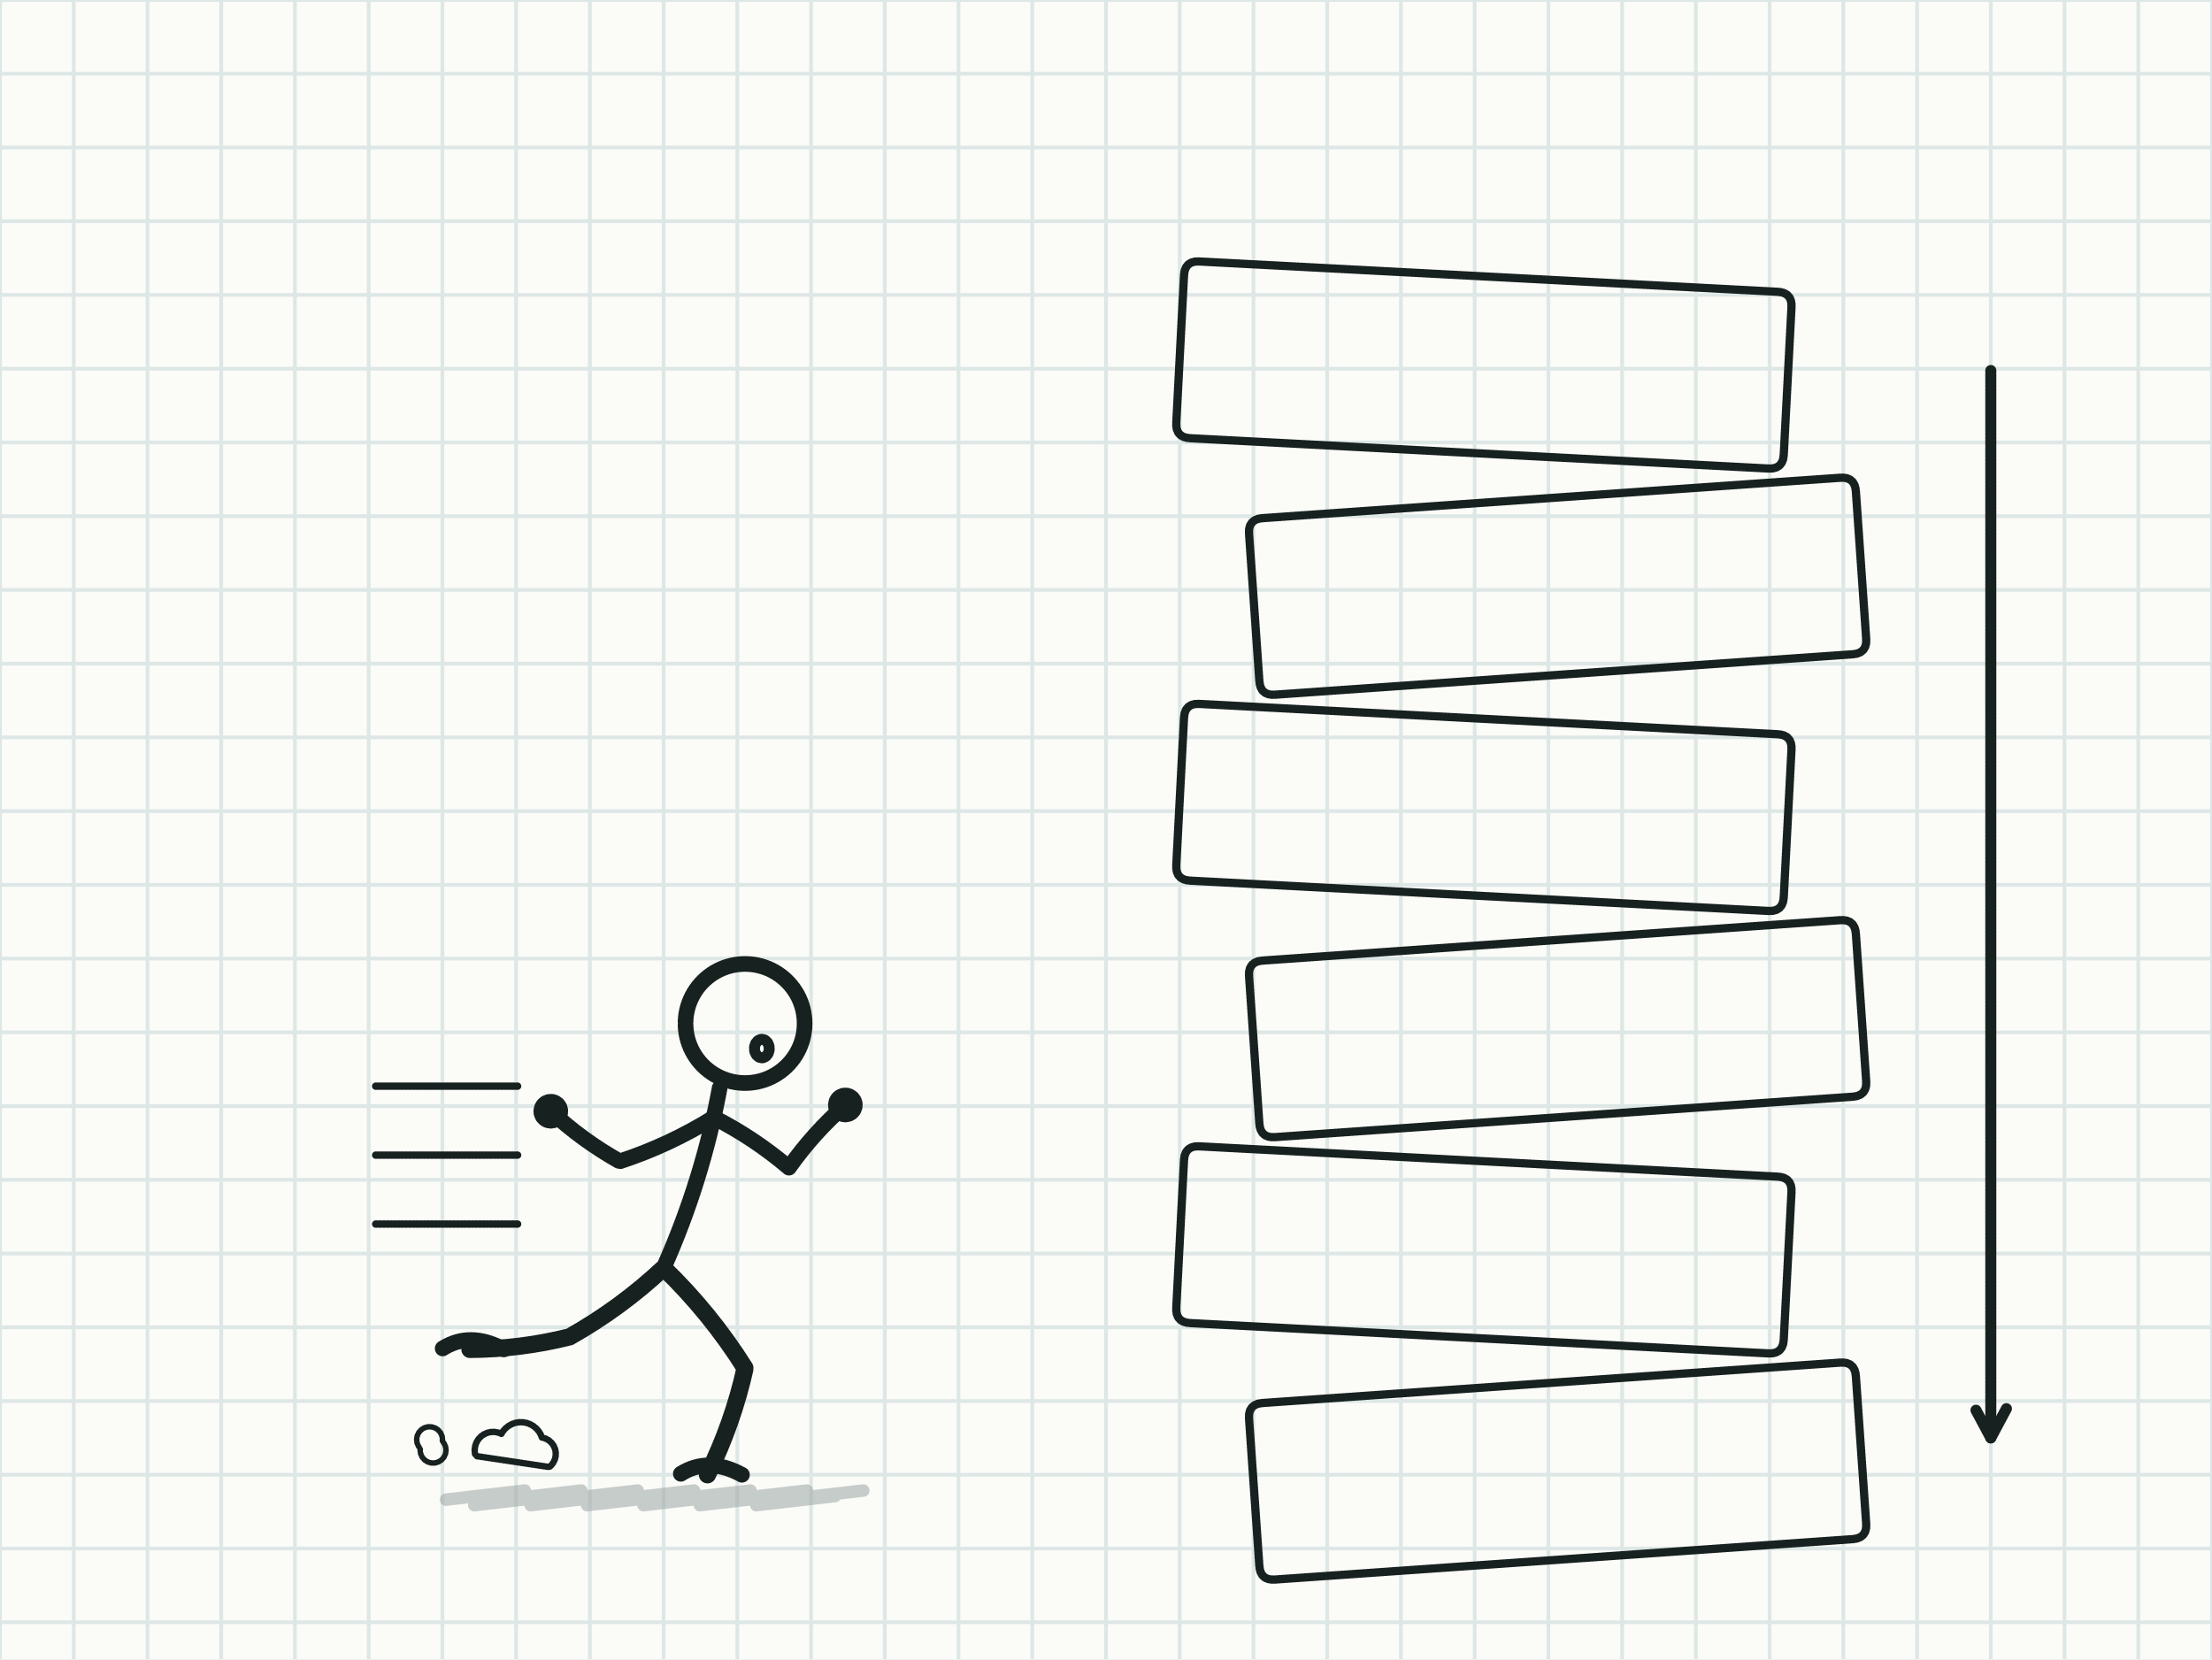
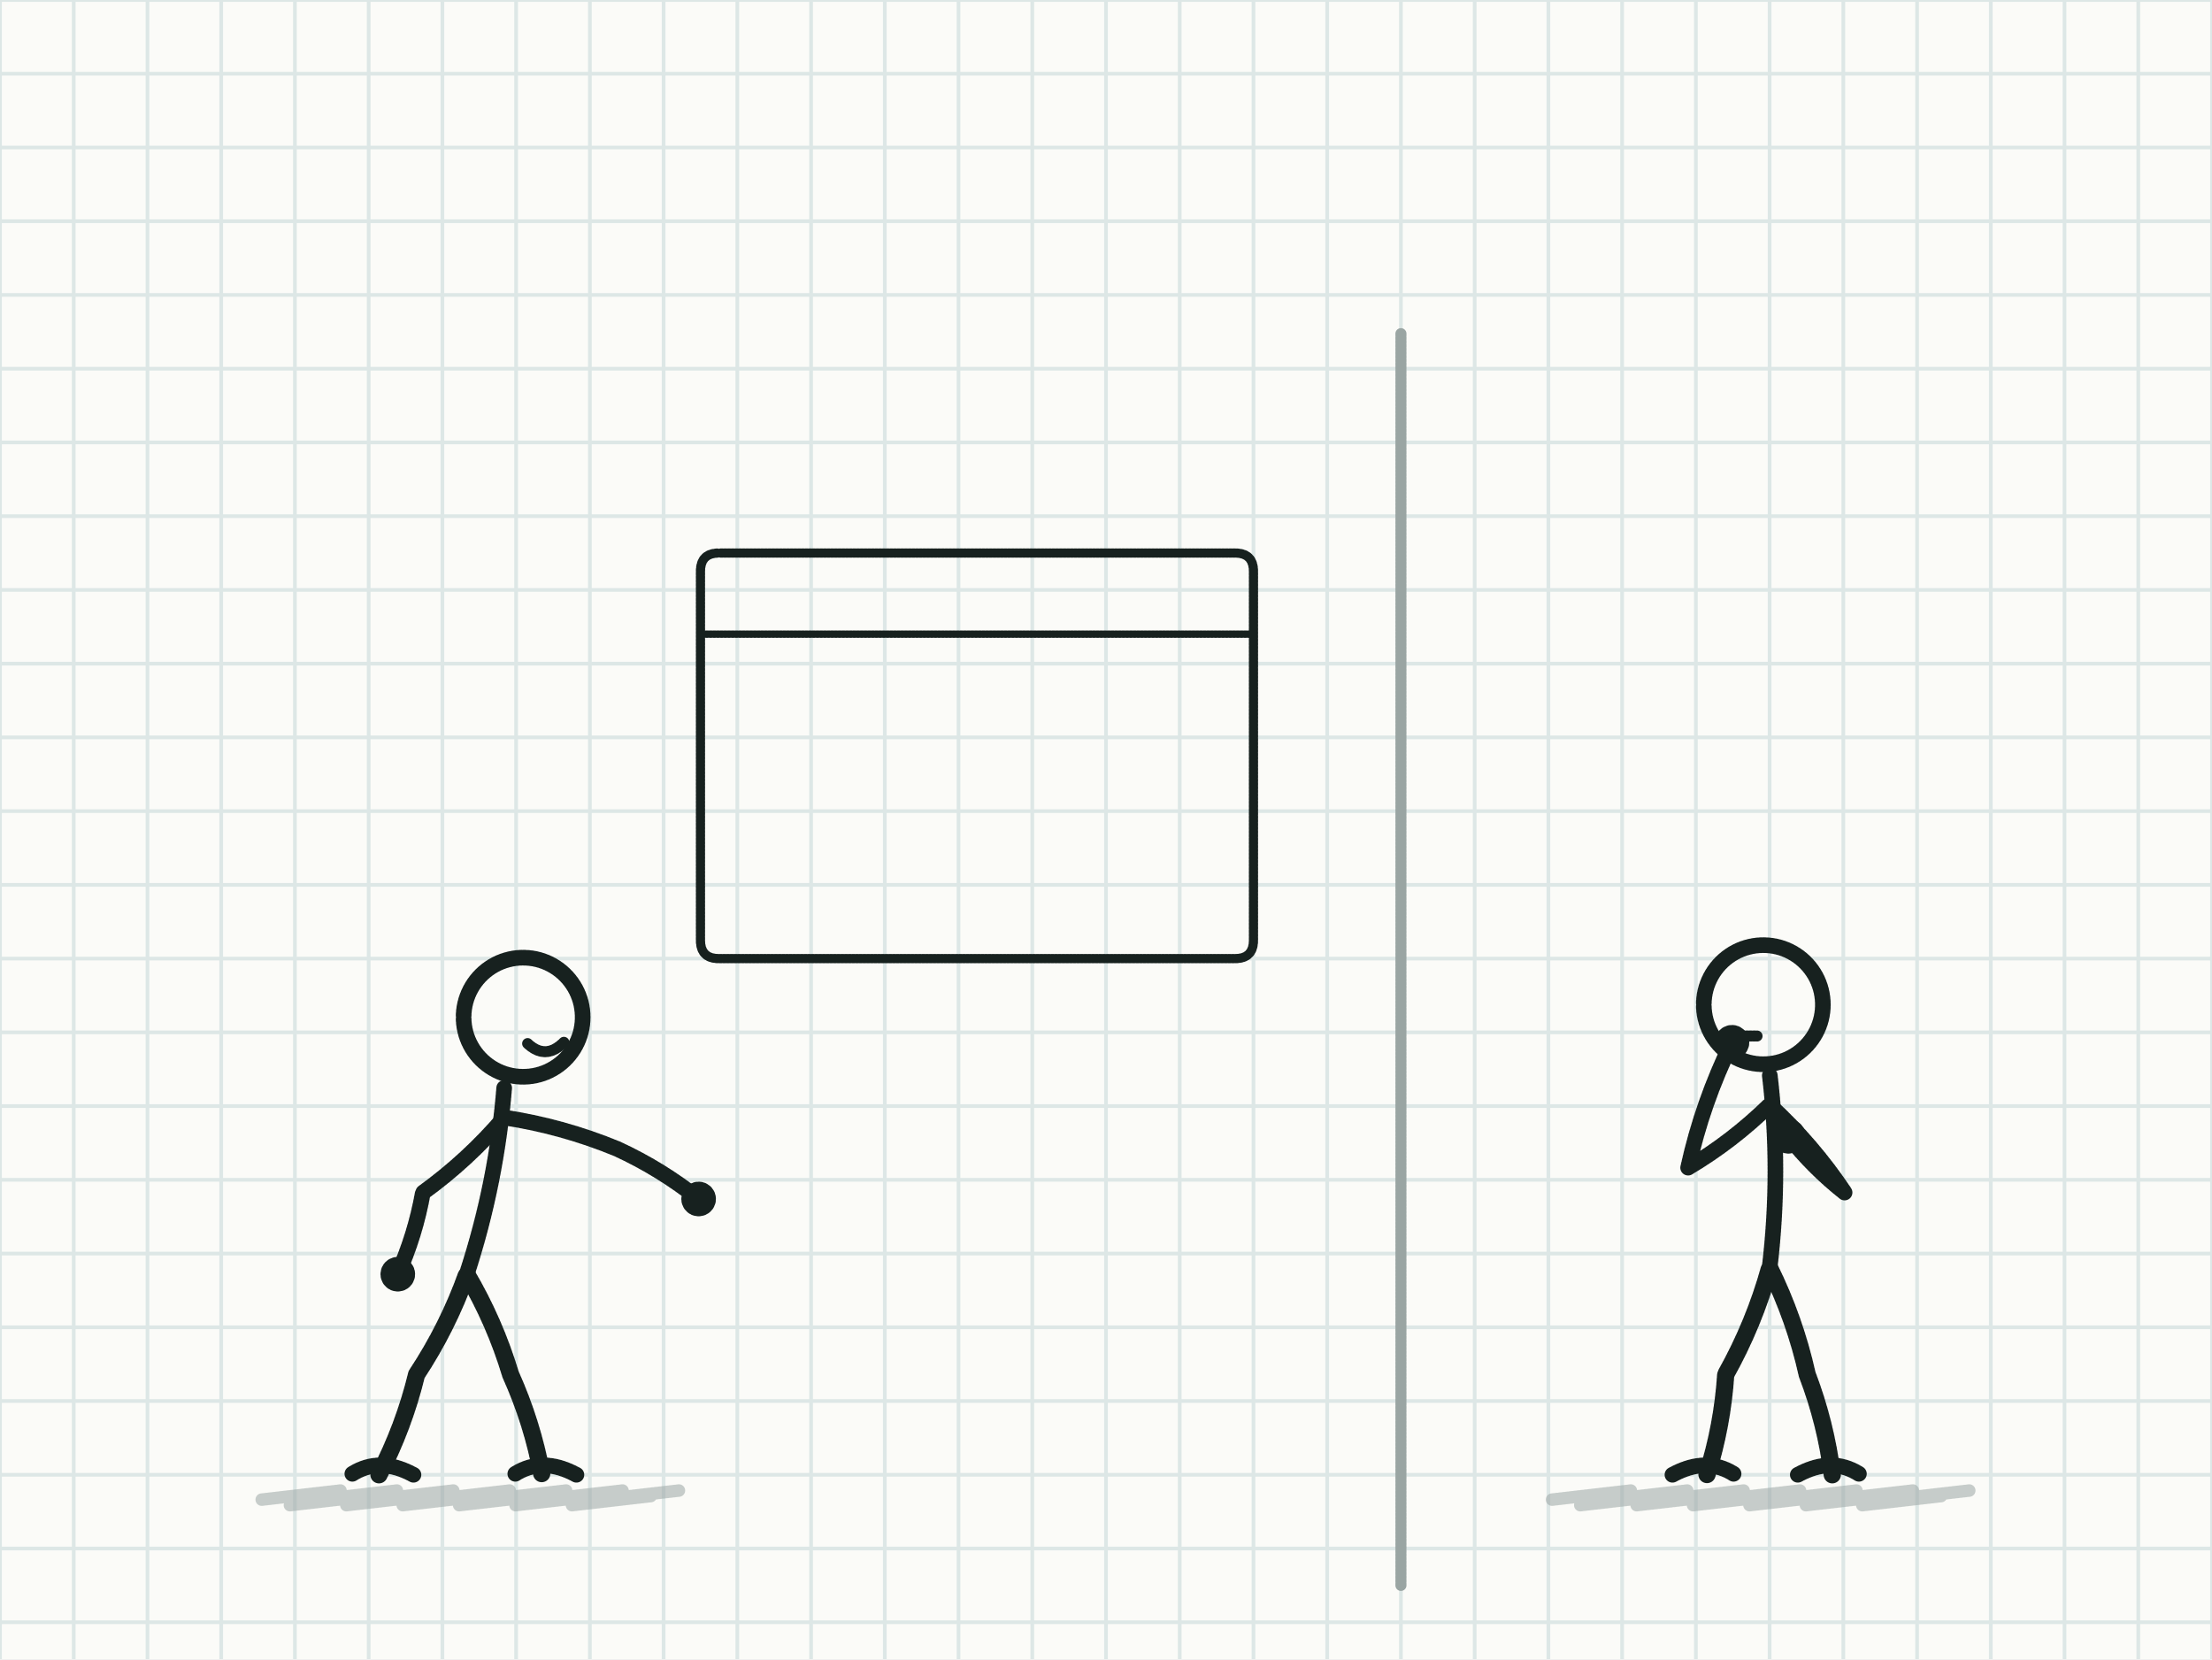
- <svg xmlns="http://www.w3.org/2000/svg" viewBox="0 0 1200 900" class="dood" data-len="4.60" style="--k:0.615">
+ <svg xmlns="http://www.w3.org/2000/svg" viewBox="0 0 1200 900" class="dood" data-len="4.60" style="--k:0.545">
  <style>.l{fill:none;stroke-linecap:round;stroke-linejoin:round;stroke-dasharray:1;stroke-dashoffset:1;animation:dr calc(var(--t,.45s)*var(--k,1)) ease-out forwards;animation-delay:calc(var(--d,0s)*var(--k,1))}.f,.w{opacity:0;animation:fi .35s ease-out forwards;animation-delay:calc(var(--d,0s)*var(--k,1))}@keyframes dr{to{stroke-dashoffset:0}}@keyframes fi{to{opacity:1}}.still .l{animation:none;stroke-dashoffset:0}.still .f,.still .w{animation:none;opacity:1}@media (prefers-reduced-motion:reduce){.l{animation:none;stroke-dashoffset:0}.f,.w{animation:none;opacity:1}}</style>
  <rect width="1200" height="900" fill="#FBFBF8" />
  <g stroke="#DDE7E6" stroke-width="2">
    <path d="M0 0V900" />
    <path d="M40 0V900" />
    <path d="M80 0V900" />
    <path d="M120 0V900" />
    <path d="M160 0V900" />
    <path d="M200 0V900" />
    <path d="M240 0V900" />
    <path d="M280 0V900" />
    <path d="M320 0V900" />
    <path d="M360 0V900" />
    <path d="M400 0V900" />
    <path d="M440 0V900" />
    <path d="M480 0V900" />
    <path d="M520 0V900" />
    <path d="M560 0V900" />
    <path d="M600 0V900" />
    <path d="M640 0V900" />
    <path d="M680 0V900" />
    <path d="M720 0V900" />
    <path d="M760 0V900" />
    <path d="M800 0V900" />
    <path d="M840 0V900" />
    <path d="M880 0V900" />
    <path d="M920 0V900" />
    <path d="M960 0V900" />
    <path d="M1000 0V900" />
    <path d="M1040 0V900" />
    <path d="M1080 0V900" />
    <path d="M1120 0V900" />
    <path d="M1160 0V900" />
    <path d="M1200 0V900" />
    <path d="M0 0H1200" />
    <path d="M0 40H1200" />
    <path d="M0 80H1200" />
    <path d="M0 120H1200" />
    <path d="M0 160H1200" />
    <path d="M0 200H1200" />
    <path d="M0 240H1200" />
    <path d="M0 280H1200" />
    <path d="M0 320H1200" />
    <path d="M0 360H1200" />
    <path d="M0 400H1200" />
    <path d="M0 440H1200" />
    <path d="M0 480H1200" />
    <path d="M0 520H1200" />
    <path d="M0 560H1200" />
    <path d="M0 600H1200" />
    <path d="M0 640H1200" />
    <path d="M0 680H1200" />
    <path d="M0 720H1200" />
    <path d="M0 760H1200" />
    <path d="M0 800H1200" />
    <path d="M0 840H1200" />
    <path d="M0 880H1200" />
  </g>
  <g class="f" style="--d:0s">
-     <path d="M195.5 52 l34 -8 v58 l-34 8 l14 -29z" fill="#E9F3F3" stroke="#17211F" stroke-width="4" stroke-linejoin="round" />
-     <path d="M1004.5 52 l-34 -8 v58 l34 8 l-14 -29z" fill="#E9F3F3" stroke="#17211F" stroke-width="4" stroke-linejoin="round" />
-     <path d="M229.5 34 q370.5 -10 741 0 v66 q-370.5 -10 -741 0z" fill="#fff" stroke="#17211F" stroke-width="4.5" stroke-linejoin="round" />
-     <text x="600.0" y="82" font-family="Caveat" font-weight="700" font-size="42" fill="#17211F" text-anchor="middle">Postlar lentada ko‘milib ketadi</text>
+     <path d="M237.5 52 l34 -8 v58 l-34 8 l14 -29z" fill="#E9F3F3" stroke="#17211F" stroke-width="4" stroke-linejoin="round" />
+     <path d="M962.5 52 l-34 -8 v58 l34 8 l-14 -29z" fill="#E9F3F3" stroke="#17211F" stroke-width="4" stroke-linejoin="round" />
+     <path d="M271.5 34 q328.5 -10 657 0 v66 q-328.5 -10 -657 0z" fill="#fff" stroke="#17211F" stroke-width="4.5" stroke-linejoin="round" />
+     <text x="600.0" y="82" font-family="Caveat" font-weight="700" font-size="42" fill="#17211F" text-anchor="middle">Ish bor, lekin ko‘rgan yo‘q</text>
  </g>
  <g class="f" style="--d:0s">
    <circle cx="64" cy="66" r="26" fill="#0E7E80" />
    <text x="64" y="76" font-family="Space Grotesk" font-weight="700" font-size="28" fill="#fff" text-anchor="middle">1</text>
  </g>
-   <g transform="rotate(3 805.0 198.0)">
-     <path class="f" d="M640 150 h330 v96 h-330 z" fill="#EEF5F5" fill-opacity="1" style="--d:0.35s" />
-     <path class="l" d="M648 150 h314 q8 0 8 8 v80 q0 8 -8 8 h-314 q-8 0 -8 -8 v-80 q0 -8 8 -8z" pathLength="1" stroke="#17211F" stroke-width="4.5" style="--d:0.57s;--t:0.3s" />
-   </g>
-   <path class="f" d="M670 180 h230 v12 h-230 z" fill="#9AD2D2" fill-opacity="1" style="--d:0.75s" />
-   <path class="f" d="M670 206 h189 v12 h-189 z" fill="#9AD2D2" fill-opacity="1" style="--d:0.83s" />
-   <g transform="rotate(-4 845.0 318.0)">
-     <path class="f" d="M680 270 h330 v96 h-330 z" fill="#fff" fill-opacity="1" style="--d:0.90s" />
-     <path class="l" d="M688 270 h314 q8 0 8 8 v80 q0 8 -8 8 h-314 q-8 0 -8 -8 v-80 q0 -8 8 -8z" pathLength="1" stroke="#17211F" stroke-width="4.5" style="--d:1.12s;--t:0.3s" />
-   </g>
-   <path class="f" d="M710 300 h230 v12 h-230 z" fill="#9AD2D2" fill-opacity="1" style="--d:1.30s" />
-   <path class="f" d="M710 326 h189 v12 h-189 z" fill="#9AD2D2" fill-opacity="1" style="--d:1.38s" />
-   <g transform="rotate(3 805.0 438.0)">
-     <path class="f" d="M640 390 h330 v96 h-330 z" fill="#EEF5F5" fill-opacity="1" style="--d:1.45s" />
-     <path class="l" d="M648 390 h314 q8 0 8 8 v80 q0 8 -8 8 h-314 q-8 0 -8 -8 v-80 q0 -8 8 -8z" pathLength="1" stroke="#17211F" stroke-width="4.5" style="--d:1.67s;--t:0.3s" />
-   </g>
-   <path class="f" d="M670 420 h230 v12 h-230 z" fill="#9AD2D2" fill-opacity="1" style="--d:1.86s" />
-   <path class="f" d="M670 446 h189 v12 h-189 z" fill="#9AD2D2" fill-opacity="1" style="--d:1.93s" />
-   <g transform="rotate(-4 845.0 558.0)">
-     <path class="f" d="M680 510 h330 v96 h-330 z" fill="#fff" fill-opacity="1" style="--d:2.01s" />
-     <path class="l" d="M688 510 h314 q8 0 8 8 v80 q0 8 -8 8 h-314 q-8 0 -8 -8 v-80 q0 -8 8 -8z" pathLength="1" stroke="#17211F" stroke-width="4.5" style="--d:2.22s;--t:0.3s" />
-   </g>
-   <path class="f" d="M710 540 h230 v12 h-230 z" fill="#9AD2D2" fill-opacity="1" style="--d:2.41s" />
-   <path class="f" d="M710 566 h189 v12 h-189 z" fill="#9AD2D2" fill-opacity="1" style="--d:2.48s" />
-   <g transform="rotate(3 805.0 678.0)">
-     <path class="f" d="M640 630 h330 v96 h-330 z" fill="#EEF5F5" fill-opacity="1" style="--d:2.56s" />
-     <path class="l" d="M648 630 h314 q8 0 8 8 v80 q0 8 -8 8 h-314 q-8 0 -8 -8 v-80 q0 -8 8 -8z" pathLength="1" stroke="#17211F" stroke-width="4.5" style="--d:2.77s;--t:0.3s" />
-   </g>
-   <path class="f" d="M670 660 h230 v12 h-230 z" fill="#9AD2D2" fill-opacity="1" style="--d:2.96s" />
-   <path class="f" d="M670 686 h189 v12 h-189 z" fill="#9AD2D2" fill-opacity="1" style="--d:3.03s" />
-   <g transform="rotate(-4 845.0 798.0)">
-     <path class="f" d="M680 750 h330 v96 h-330 z" fill="#fff" fill-opacity="1" style="--d:3.11s" />
-     <path class="l" d="M688 750 h314 q8 0 8 8 v80 q0 8 -8 8 h-314 q-8 0 -8 -8 v-80 q0 -8 8 -8z" pathLength="1" stroke="#17211F" stroke-width="4.5" style="--d:3.33s;--t:0.3s" />
-   </g>
-   <path class="f" d="M710 780 h230 v12 h-230 z" fill="#9AD2D2" fill-opacity="1" style="--d:3.51s" />
-   <path class="f" d="M710 806 h189 v12 h-189 z" fill="#9AD2D2" fill-opacity="1" style="--d:3.59s" />
-   <path class="l" d="M1080 200 V780" pathLength="1" stroke="#17211F" stroke-width="6" style="--d:3.66s;--t:0.4s" />
-   <path class="l" d="M1071.5 764.1 L1080 780 L1088.5 764.1" pathLength="1" stroke="#17211F" stroke-width="6" style="--d:3.91s;--t:0.15s" />
-   <path class="l" d="M241.0 813.6 l44.2 -5.1 M256.3 816.6 l44.2 -5.1 M271.6 813.6 l44.2 -5.1 M286.9 816.6 l44.2 -5.1 M302.2 813.6 l44.2 -5.1 M317.5 816.6 l44.2 -5.1 M332.8 813.6 l44.2 -5.1 M348.1 816.6 l44.2 -5.1 M363.4 813.6 l44.2 -5.1 M378.7 816.6 l44.2 -5.1 M394.0 813.6 l44.2 -5.1 M409.3 816.6 l44.2 -5.1 M424.6 813.6 l44.2 -5.1" pathLength="1" stroke="#9AA5A3" stroke-width="6.8" style="--d:4.00s;--t:0.3s" stroke-opacity=".55" stroke-linecap="round" />
-   <path class="f" d="M366.2 588.4 L333.2 680.2 L386.8 695.4 L415.0 603.6Z" fill="#0E7E80" fill-opacity="0.9" style="--d:4.19s" stroke="#0E7E80" stroke-opacity=".9" stroke-width="15.3" stroke-linejoin="round" />
-   <path class="l" d="M360.0 687.8 Q336.7 709.6 309.0 725.2 Q282.2 731.9 254.6 732.0" pathLength="1" stroke="#17211F" stroke-width="9.35" style="--d:4.40s;--t:0.35s" />
-   <path class="l" d="M239.3 732.0 q15.3 -10.2 34.0 0" pathLength="1" stroke="#17211F" stroke-width="8.5" style="--d:4.62s;--t:0.2s" />
-   <path class="l" d="M360.0 687.8 Q385.4 712.3 404.2 742.2 Q397.5 772.3 383.8 800.0" pathLength="1" stroke="#17211F" stroke-width="9.35" style="--d:4.75s;--t:0.35s" />
-   <path class="l" d="M368.5 800.0 q15.3 -10.2 34.0 0" pathLength="1" stroke="#17211F" stroke-width="8.5" style="--d:4.96s;--t:0.2s" />
-   <path class="l" d="M390.6 589.2 Q381.2 640.3 360.0 687.8" pathLength="1" stroke="#17211F" stroke-width="8.5" style="--d:5.09s;--t:0.3s" />
-   <path class="l" d="M387.2 606.2 Q363.1 621.2 336.2 630.0 Q315.9 618.6 298.8 602.8" pathLength="1" stroke="#17211F" stroke-width="8.5" style="--d:5.27s;--t:0.35s" />
-   <path class="l" d="M298.8 602.8 m-6 0 a6 6 0 1 0 12 0 a6 6 0 1 0 -12 0" pathLength="1" stroke="#17211F" stroke-width="6.8" style="--d:5.49s;--t:0.15s" />
-   <path class="l" d="M387.2 606.2 Q409.2 617.4 428.0 633.4 Q441.3 614.6 458.6 599.4" pathLength="1" stroke="#17211F" stroke-width="8.5" style="--d:5.58s;--t:0.35s" />
-   <path class="l" d="M458.6 599.4 m-6 0 a6 6 0 1 0 12 0 a6 6 0 1 0 -12 0" pathLength="1" stroke="#17211F" stroke-width="6.8" style="--d:5.80s;--t:0.15s" />
-   <path class="l" d="M371.9 555.2 a32.3 32.3 0 1 0 64.6 0 a32.3 32.3 0 1 0 -64.6 0" pathLength="1" stroke="#17211F" stroke-width="8.5" style="--d:5.89s;--t:0.35s" />
-   <path class="f" d="M411.9 551.8 a2.6 2.6 0 1 0 5 0 a2.6 2.6 0 1 0 -5 0" fill="#17211F" fill-opacity="1" style="--d:6.11s" />
-   <path class="f" d="M419.9 551.8 a2.6 2.6 0 1 0 5 0 a2.6 2.6 0 1 0 -5 0" fill="#17211F" fill-opacity="1" style="--d:6.33s" />
-   <path class="l" d="M409.3 568.8 a4 5 0 1 0 8 0 a4 5 0 1 0 -8 0" pathLength="1" stroke="#17211F" stroke-width="5.95" style="--d:6.54s;--t:0.2s" />
-   <path class="l" d="M281.8 664.0 l-78.2 0" pathLength="1" stroke="#17211F" stroke-width="4" style="--d:6.67s;--t:0.12s" />
-   <path class="l" d="M281.8 626.6 l-78.2 0" pathLength="1" stroke="#17211F" stroke-width="4" style="--d:6.74s;--t:0.12s" />
-   <path class="l" d="M281.8 589.2 l-78.2 0" pathLength="1" stroke="#17211F" stroke-width="4" style="--d:6.82s;--t:0.12s" />
-   <path class="l" d="M258.0 789.8 a10 10 0 0 1 14 -12 a12 12 0 0 1 22 2 a9 9 0 0 1 4 16 z" pathLength="1" stroke="#17211F" stroke-width="3.5" style="--d:6.89s;--t:0.25s" />
-   <path class="l" d="M228.0 785.8 a7 7 0 1 1 12 -4 a7 7 0 1 1 -12 4" pathLength="1" stroke="#17211F" stroke-width="3" style="--d:7.05s;--t:0.2s" />
-   <text class="w" x="360" y="380" font-family="Caveat" font-weight="700" font-size="48" fill="#17211F" text-anchor="middle" transform="rotate(-5 360 380)" style="--d:7.17s">qayerda edi?</text>
+   <path class="l" d="M141.0 813.6 l44.2 -5.1 M156.3 816.6 l44.2 -5.1 M171.6 813.6 l44.2 -5.1 M186.9 816.6 l44.2 -5.1 M202.2 813.6 l44.2 -5.1 M217.5 816.6 l44.2 -5.1 M232.8 813.6 l44.2 -5.1 M248.1 816.6 l44.2 -5.1 M263.4 813.6 l44.2 -5.1 M278.7 816.6 l44.2 -5.1 M294.0 813.6 l44.2 -5.1 M309.3 816.6 l44.2 -5.1 M324.6 813.6 l44.2 -5.1" pathLength="1" stroke="#9AA5A3" stroke-width="6.8" style="--d:0.35s;--t:0.3s" stroke-opacity=".55" stroke-linecap="round" />
+   <path class="f" d="M248.6 591.0 L225.7 686.2 L280.7 696.2 L298.6 601.0Z" fill="#0E7E80" fill-opacity="0.9" style="--d:0.54s" stroke="#0E7E80" stroke-opacity=".9" stroke-width="15.3" stroke-linejoin="round" />
+   <path class="l" d="M253.2 691.2 Q242.9 720.0 226.0 745.6 Q219.1 774.0 205.6 800.0" pathLength="1" stroke="#17211F" stroke-width="9.35" style="--d:0.75s;--t:0.35s" />
+   <path class="l" d="M190.3 800.0 q15.3 -10.2 34.0 0" pathLength="1" stroke="#17211F" stroke-width="8.5" style="--d:0.97s;--t:0.2s" />
+   <path class="l" d="M253.2 691.2 Q268.4 717.0 277.0 745.6 Q288.8 771.8 294.0 800.0" pathLength="1" stroke="#17211F" stroke-width="9.35" style="--d:1.09s;--t:0.35s" />
+   <path class="l" d="M278.7 800.0 q15.3 -10.2 34.0 0" pathLength="1" stroke="#17211F" stroke-width="8.5" style="--d:1.31s;--t:0.2s" />
+   <path class="l" d="M273.6 589.2 Q269.5 641.4 253.2 691.2" pathLength="1" stroke="#17211F" stroke-width="8.5" style="--d:1.44s;--t:0.3s" />
+   <path class="l" d="M273.6 606.2 Q253.9 629.3 229.4 647.0 Q225.3 669.9 215.8 691.2" pathLength="1" stroke="#17211F" stroke-width="8.5" style="--d:1.62s;--t:0.35s" />
+   <path class="l" d="M215.8 691.2 m-6 0 a6 6 0 1 0 12 0 a6 6 0 1 0 -12 0" pathLength="1" stroke="#17211F" stroke-width="6.8" style="--d:1.84s;--t:0.15s" />
+   <path class="l" d="M273.6 606.2 Q305.2 611.0 334.8 623.2 Q358.5 634.1 379.0 650.4" pathLength="1" stroke="#17211F" stroke-width="8.5" style="--d:1.93s;--t:0.35s" />
+   <path class="l" d="M379.0 650.4 m-6 0 a6 6 0 1 0 12 0 a6 6 0 1 0 -12 0" pathLength="1" stroke="#17211F" stroke-width="6.8" style="--d:2.15s;--t:0.15s" />
+   <path class="l" d="M251.5 551.8 a32.3 32.3 0 1 0 64.6 0 a32.3 32.3 0 1 0 -64.6 0" pathLength="1" stroke="#17211F" stroke-width="8.5" style="--d:2.24s;--t:0.35s" />
+   <path class="f" d="M291.5 548.4 a2.6 2.6 0 1 0 5 0 a2.6 2.6 0 1 0 -5 0" fill="#17211F" fill-opacity="1" style="--d:2.46s" />
+   <path class="f" d="M299.5 548.4 a2.6 2.6 0 1 0 5 0 a2.6 2.6 0 1 0 -5 0" fill="#17211F" fill-opacity="1" style="--d:2.68s" />
+   <path class="l" d="M285.5 565.4 q10.2 10.2 20.4 0" pathLength="1" stroke="#17211F" stroke-width="5.95" style="--d:2.89s;--t:0.2s" />
+   <path class="f" d="M380 300 h300 v220 h-300 z" fill="#fff" fill-opacity="1" style="--d:3.02s" />
+   <path class="l" d="M390 300 h280 q10 0 10 10 v200 q0 10 -10 10 h-280 q-10 0 -10 -10 v-200 q0 -10 10 -10z" pathLength="1" stroke="#17211F" stroke-width="5" style="--d:3.23s;--t:0.4s" />
+   <path class="l" d="M380 344 h300" pathLength="1" stroke="#17211F" stroke-width="4" style="--d:3.48s;--t:0.2s" />
+   <path class="f" d="M402 322 a5 5 0 1 0 10 0 a5 5 0 1 0 -10 0" fill="#9AA5A3" fill-opacity="1" style="--d:3.61s" />
+   <path class="f" d="M424 322 a5 5 0 1 0 10 0 a5 5 0 1 0 -10 0" fill="#9AD2D2" fill-opacity="1" style="--d:3.82s" />
+   <path class="f" d="M446 322 a5 5 0 1 0 10 0 a5 5 0 1 0 -10 0" fill="#0E7E80" fill-opacity="1" style="--d:4.04s" />
+   <text class="w" x="550.0" y="331" font-family="Hanken Grotesk" font-weight="600" font-size="24" fill="#9AA5A3" text-anchor="middle" style="--d:4.26s">ish</text>
+   <text class="w" x="530" y="420" font-family="Space Grotesk" font-weight="700" font-size="50" fill="#0E7E80" text-anchor="middle" style="--d:4.57s">✓ ✓ ✓</text>
+   <path class="l" d="M760 180 V860" pathLength="1" stroke="#9AA5A3" stroke-width="6" style="--d:4.88s;--t:0.45s" />
+   <path class="l" d="M841.0 813.6 l44.2 -5.1 M856.3 816.6 l44.2 -5.1 M871.6 813.6 l44.2 -5.1 M886.9 816.6 l44.2 -5.1 M902.2 813.6 l44.2 -5.1 M917.5 816.6 l44.2 -5.1 M932.8 813.6 l44.2 -5.1 M948.1 816.6 l44.2 -5.1 M963.4 813.6 l44.2 -5.1 M978.7 816.6 l44.2 -5.1 M994.0 813.6 l44.2 -5.1 M1009.3 816.6 l44.2 -5.1 M1024.6 813.6 l44.2 -5.1" pathLength="1" stroke="#9AA5A3" stroke-width="6.8" style="--d:5.15s;--t:0.3s" stroke-opacity=".55" stroke-linecap="round" />
+   <path class="f" d="M985.5 589.2 L988.0 687.8 L932.0 687.8 L934.5 589.2Z" fill="#0E7E80" fill-opacity="0.9" style="--d:5.34s" stroke="#0E7E80" stroke-opacity=".9" stroke-width="15.3" stroke-linejoin="round" />
+   <path class="l" d="M960.0 687.8 Q973.7 715.5 980.4 745.6 Q990.5 772.0 994.0 800.0" pathLength="1" stroke="#17211F" stroke-width="9.35" style="--d:5.56s;--t:0.35s" />
+   <path class="l" d="M1009.3 800.0 q-15.3 -10.2 -34.0 0" pathLength="1" stroke="#17211F" stroke-width="8.5" style="--d:5.77s;--t:0.2s" />
+   <path class="l" d="M960.0 687.8 Q951.6 718.1 936.2 745.6 Q934.4 773.4 926.0 800.0" pathLength="1" stroke="#17211F" stroke-width="9.35" style="--d:5.90s;--t:0.35s" />
+   <path class="l" d="M941.3 800.0 q-15.3 -10.2 -34.0 0" pathLength="1" stroke="#17211F" stroke-width="8.5" style="--d:6.12s;--t:0.2s" />
+   <path class="l" d="M960.0 582.4 Q966.3 635.1 960.0 687.8" pathLength="1" stroke="#17211F" stroke-width="8.5" style="--d:6.24s;--t:0.3s" />
+   <path class="l" d="M960.0 599.4 Q983.3 620.8 1000.8 647.0 Q983.7 633.5 970.2 616.4" pathLength="1" stroke="#17211F" stroke-width="8.5" style="--d:6.43s;--t:0.35s" />
+   <path class="l" d="M970.2 616.4 m-6 0 a6 6 0 1 0 12 0 a6 6 0 1 0 -12 0" pathLength="1" stroke="#17211F" stroke-width="6.8" style="--d:6.64s;--t:0.15s" />
+   <path class="l" d="M960.0 599.4 Q939.9 619.1 915.8 633.4 Q923.6 598.0 939.6 565.4" pathLength="1" stroke="#17211F" stroke-width="8.5" style="--d:6.74s;--t:0.35s" />
+   <path class="l" d="M939.6 565.4 m-6 0 a6 6 0 1 0 12 0 a6 6 0 1 0 -12 0" pathLength="1" stroke="#17211F" stroke-width="6.8" style="--d:6.95s;--t:0.15s" />
+   <path class="l" d="M924.3 545.0 a32.3 32.3 0 1 0 64.6 0 a32.3 32.3 0 1 0 -64.6 0" pathLength="1" stroke="#17211F" stroke-width="8.5" style="--d:7.05s;--t:0.35s" />
+   <path class="f" d="M943.9 541.6 a2.6 2.6 0 1 0 5 0 a2.6 2.6 0 1 0 -5 0" fill="#17211F" fill-opacity="1" style="--d:7.26s" />
+   <path class="f" d="M935.9 541.6 a2.6 2.6 0 1 0 5 0 a2.6 2.6 0 1 0 -5 0" fill="#17211F" fill-opacity="1" style="--d:7.48s" />
+   <path class="l" d="M936.2 562.0 h17.0" pathLength="1" stroke="#17211F" stroke-width="5.95" style="--d:7.70s;--t:0.2s" />
+   <text class="w" x="898.8" y="487.2" font-family="Caveat" font-weight="700" font-size="91" fill="#0E7E80" text-anchor="middle" style="--d:7.82s">?</text>
+   <text class="w" x="960" y="330" font-family="Caveat" font-weight="700" font-size="48" fill="#17211F" text-anchor="middle" transform="rotate(4 960 330)" style="--d:8.13s">kim bu?</text>
</svg>
